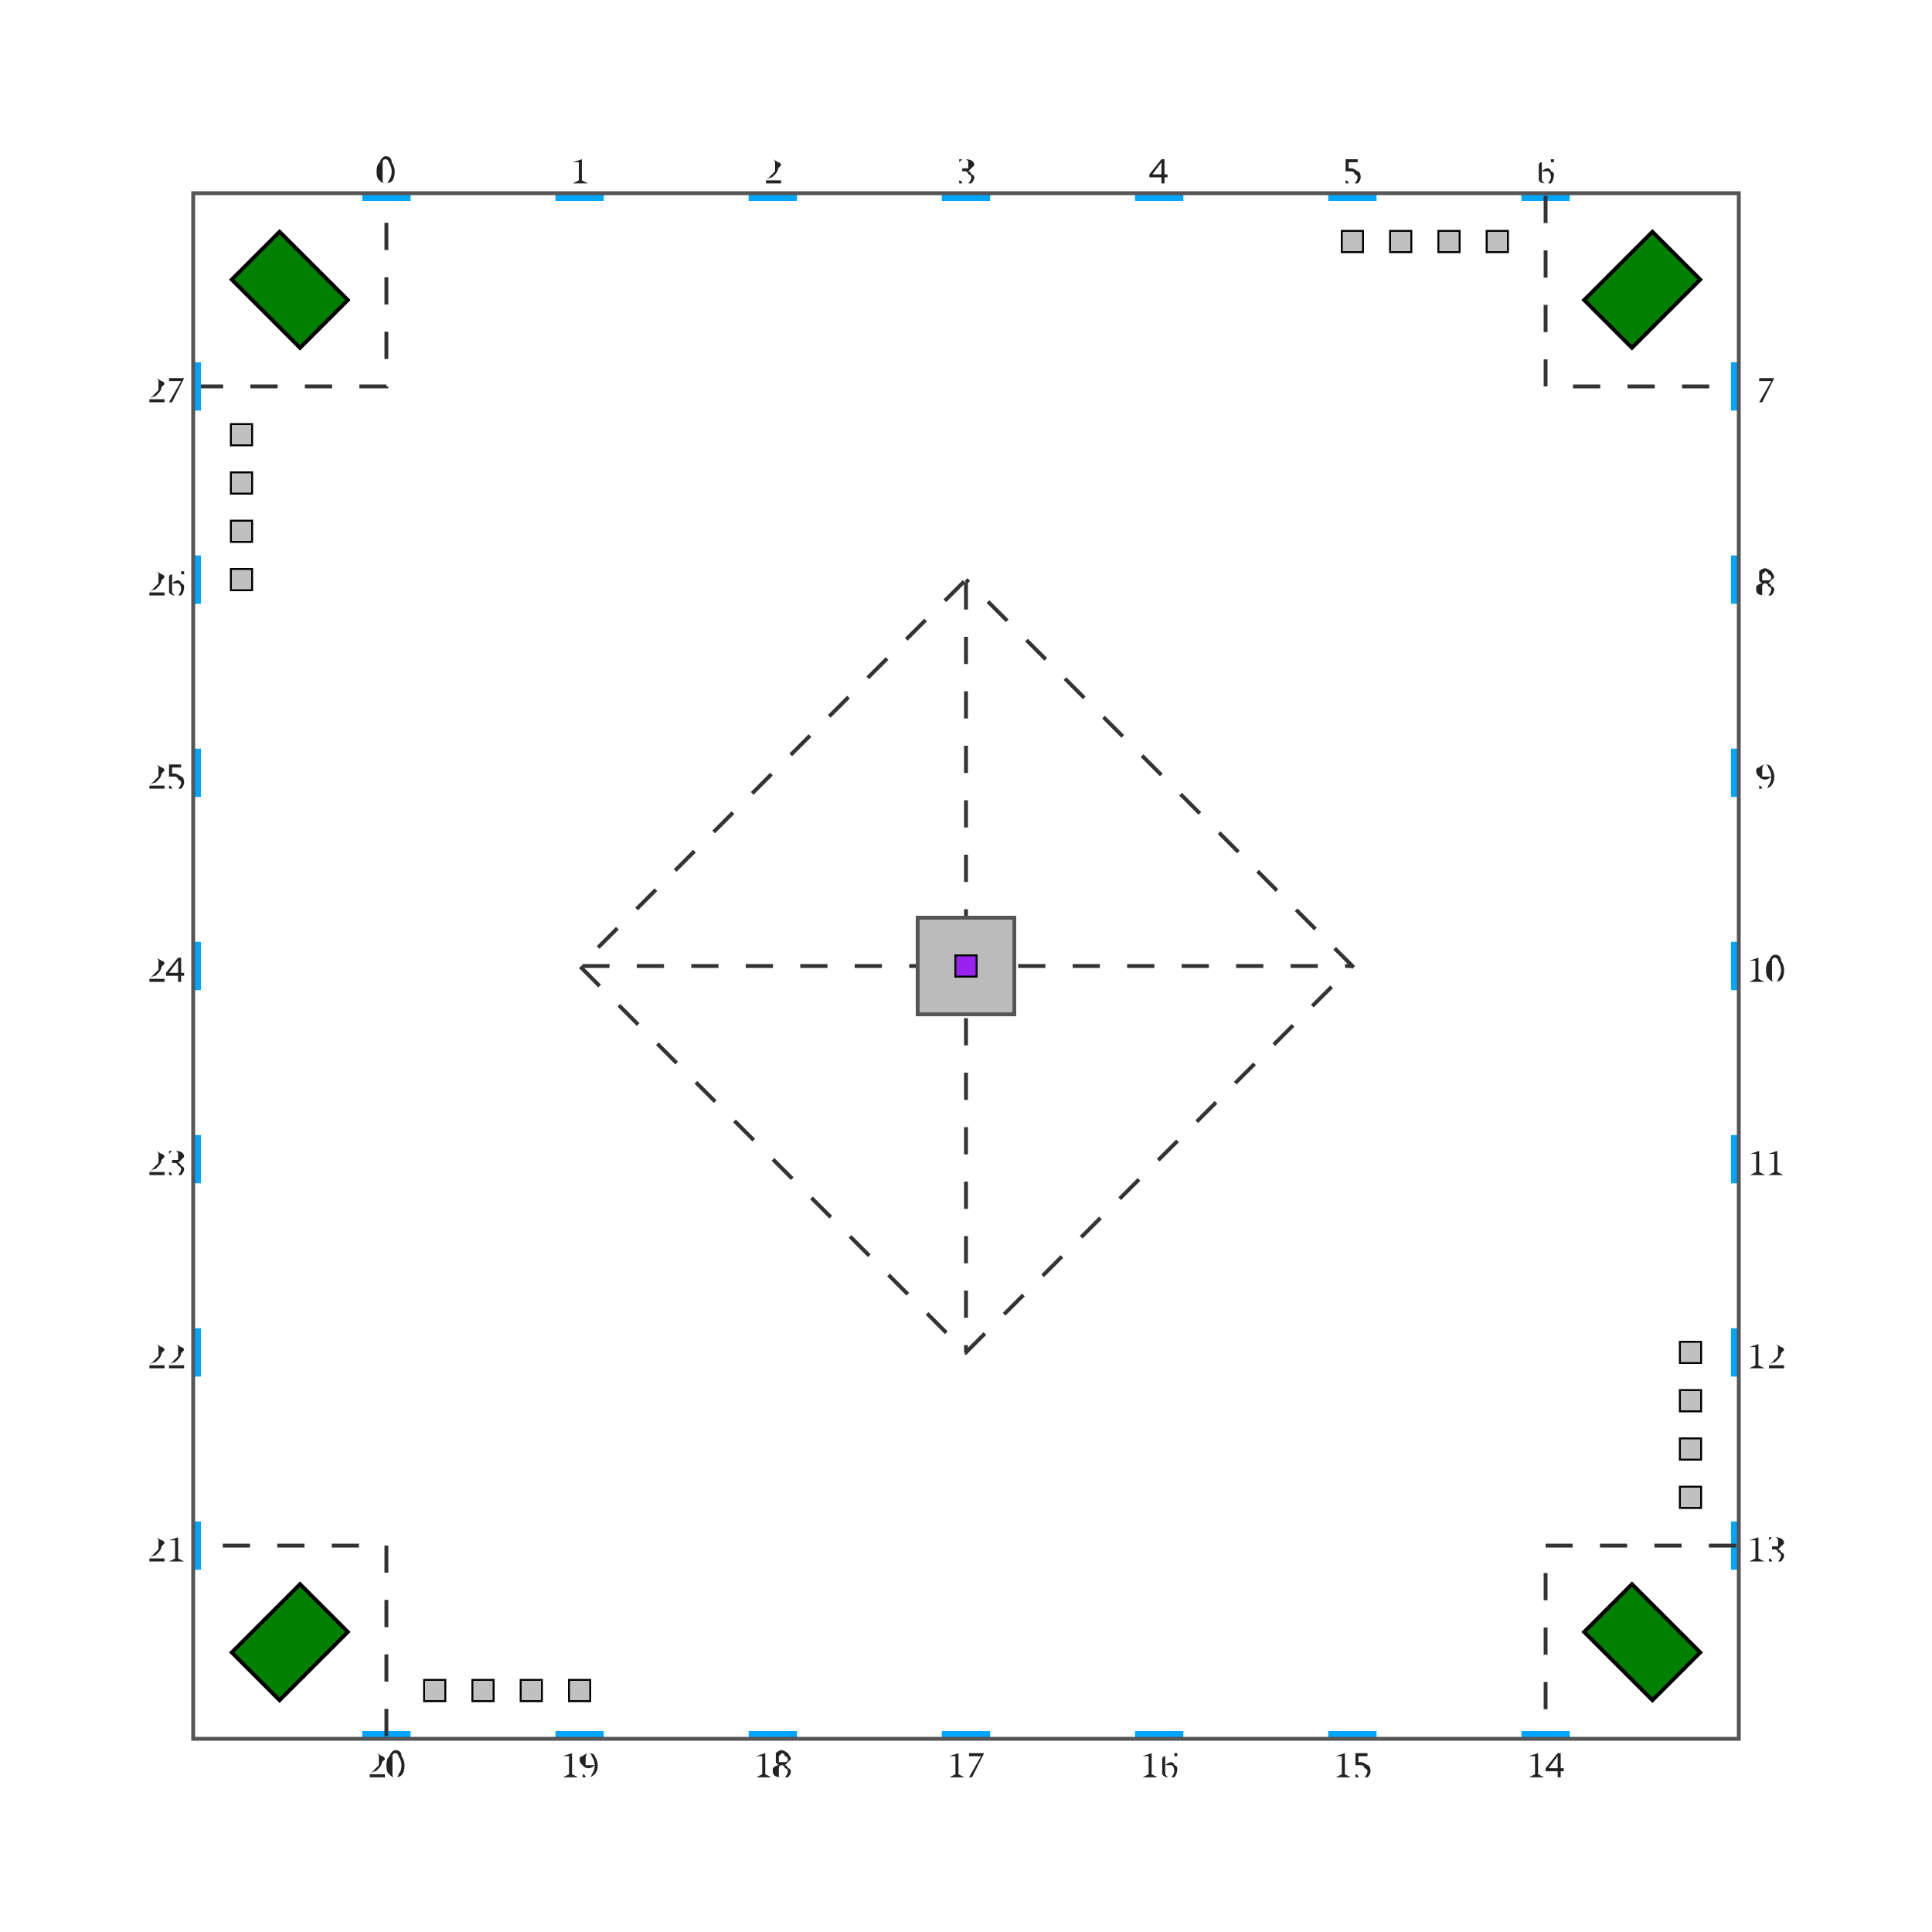
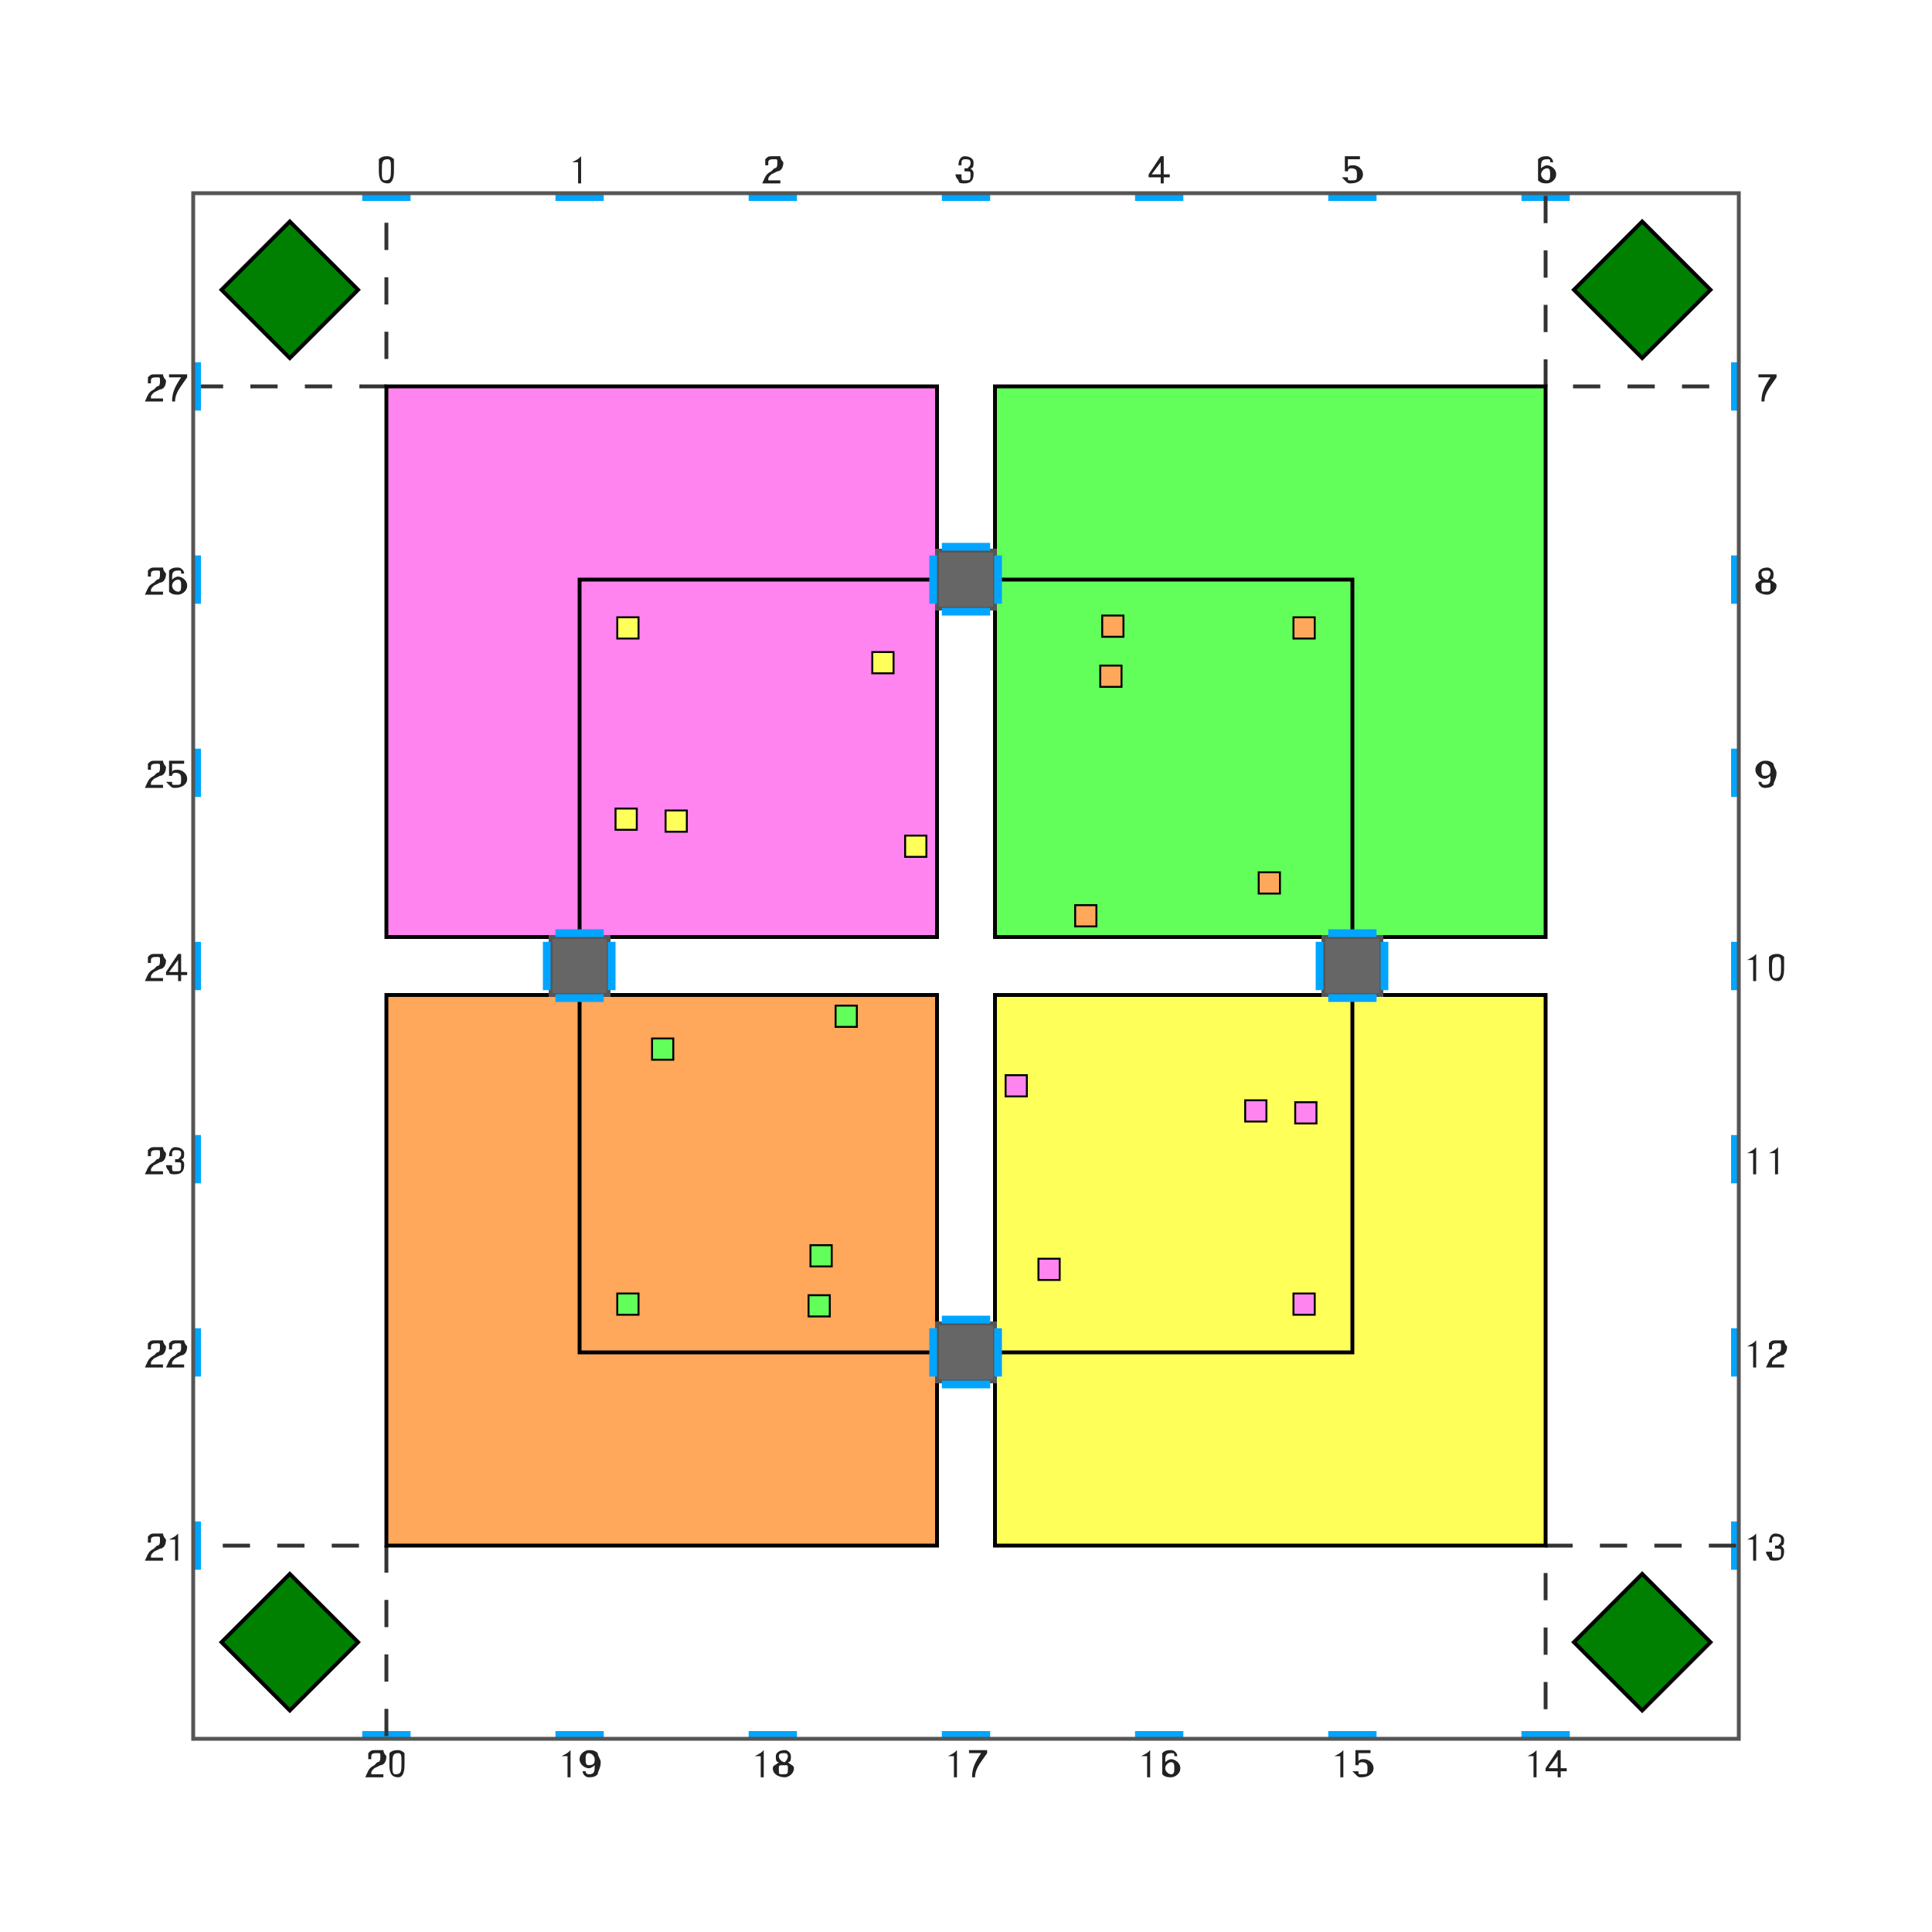
<svg xmlns="http://www.w3.org/2000/svg" xmlns:xlink="http://www.w3.org/1999/xlink" version="1.1" baseProfile="full" width="1000" height="1000">
  <style type="text/css">
    

      .arena-wall {
          fill: none;
          stroke: #555;
          stroke-width: .02;
      }

      .platform {
-           fill: #bbb;
          stroke: #555;
          stroke-width: .02;
+           fill: #666;
      }

      .token {
          stroke: black;
          stroke-width: 0.01;
      }

-       #token-poison {
-           fill: #92e;
-       }
- 
-       #token-ordinary {
-           fill: silver;
-       }
- 
-       #robot {
+       .robot {
          fill: green;
          stroke: black;
          stroke-width: 0.02;
      }

-       .zone-boundary {
+       .line-follow-line {
+           stroke: #000;
+           stroke-width: 0.02;
+           fill: none;
+       }
+ 
+       .zone-0 {
+         fill:#ff84ef;
+       }
+ 
+       .zone-1 {
+         fill:#62ff5b;
+       }
+ 
+       .zone-2 {
+         fill:#ffa75b;
+       }
+ 
+       .zone-3 {
+         fill:#ffff5a;
+       }
+ 
+       .start-zone {
          stroke: #333;
          stroke-width: 0.02;
          stroke-dasharray: 0.141, 0.141;
          stroke-dashoffset: -50%;
          fill: none;
      }

      .marker {
          fill: #00a5ff;
      }

      #marker-annotations text {
          font-size: 0.2;
          text-anchor: middle;
          fill: #222;
      }

+       .text {
+           font-family: helvetica;
+           font-size: 0.014em;
+       }
+ 
+ 
    
  </style>
  <defs>
-     <rect width="0.11" height="0.11" x="-0.055" y="-0.055" id="token-poison" class="token" />
-     <rect width="0.11" height="0.11" x="-0.055" y="-0.055" id="token-ordinary" class="token" />
-     <rect width="0.35" height="0.5" x="-0.175" y="-0.25" id="robot" />
+     <g id="token-ordinary">
+       <rect width="0.11" height="0.11" x="-0.055" y="-0.055" class="token" />
+     </g>
+     <g id="token-0">
+       <rect width="0.11" height="0.11" x="-0.055" y="-0.055" class="token zone-0" />
+     </g>
+     <g id="token-1">
+       <rect width="0.11" height="0.11" x="-0.055" y="-0.055" class="token zone-1" />
+     </g>
+     <g id="token-2">
+       <rect width="0.11" height="0.11" x="-0.055" y="-0.055" class="token zone-2" />
+     </g>
+     <g id="token-3">
+       <rect width="0.11" height="0.11" x="-0.055" y="-0.055" class="token zone-3" />
+     </g>
+     <g id="random-tokens">
+       <use xlink:href="#token-ordinary" x="0.25" y="0.25" />
+       <use xlink:href="#token-ordinary" x="1.57" y="0.43" />
+       <use xlink:href="#token-ordinary" x="0.5" y="1.25" />
+       <use xlink:href="#token-ordinary" x="0.241" y="1.24" />
+       <use xlink:href="#token-ordinary" x="1.74" y="1.38" />
+     </g>
    <g id="wall-marker">
      <rect x="-0.125" y="0" width="0.25" height="0.04" class="marker" />
    </g>
    <g id="side-zone">
-       <g transform="translate(0.5 0.5) rotate(-45)">
-         <use xlink:href="#robot" />
-       </g>
-       <path class="zone-boundary" d="M 0 1 h 1 v -1" />
-       <use xlink:href="#token-ordinary" transform="translate(0.25 1.25)" />
-       <use xlink:href="#token-ordinary" transform="translate(0.25 1.5)" />
-       <use xlink:href="#token-ordinary" transform="translate(0.25 1.75)" />
-       <use xlink:href="#token-ordinary" transform="translate(0.25 2)" />
+       <rect width="0.5" height="0.5" x="0.25" y="0.25" transform="rotate(45 0.5 0.5)" class="robot" />
+       <path class="start-zone" d="M 0 1 h 1 v -1" />
      <use xlink:href="#wall-marker" x="1" />
      <use xlink:href="#wall-marker" x="2" />
      <use xlink:href="#wall-marker" x="3" />
      <use xlink:href="#wall-marker" x="4" />
      <use xlink:href="#wall-marker" x="5" />
      <use xlink:href="#wall-marker" x="6" />
      <use xlink:href="#wall-marker" x="7" />
    </g>
+     <g id="centre-column" class="centre-column">
+       <rect width="0.3" height="0.3" class="platform" />
+       <rect x="0.025" y="-0.04" width="0.25" height="0.04" class="marker" />
+       <rect x="0.025" y="0.296" width="0.25" height="0.04" class="marker" />
+       <rect x="-0.04" y="0.025" width="0.04" height="0.25" class="marker" />
+       <rect x="0.296" y="0.025" width="0.04" height="0.25" class="marker" />
+     </g>
  </defs>
  <rect width="100%" height="100%" fill="white" />
  <g id="arena" transform="translate(100 100) scale(100)">
    <use xlink:href="#side-zone" />
-     <use xlink:href="#side-zone" transform="rotate(90 4 4)" />
+     <use xlink:href="#side-zone" transform="rotate(90 4 4)" class="zone-0" />
    <use xlink:href="#side-zone" transform="rotate(180 4 4)" />
    <use xlink:href="#side-zone" transform="rotate(270 4 4)" />
-     <g class="zone-boundary">
-       <path d="M 4 2 L 2 4 L 4 6 L 6 4 z" />
-       <path d="M 4 2 v 4" />
-       <path d="M 2 4 h 4" />
-     </g>
-     <rect width="0.5" height="0.5" x="3.75" y="3.75" class="platform" />
-     <use xlink:href="#token-poison" transform="translate(4 4)" />
+     <rect x="1" y="1" width="2.85" height="2.85" class="zone-0 line-follow-line" />
+     <rect x="4.15" y="1" width="2.85" height="2.85" class="zone-1 line-follow-line" />
+     <rect x="1" y="4.15" width="2.85" height="2.85" class="zone-2 line-follow-line" />
+     <rect x="4.15" y="4.15" width="2.85" height="2.85" class="zone-3 line-follow-line" />
+     <rect width="4" height="4" x="2" y="2" class="line-follow-line" />
+     <use xlink:href="#centre-column" x="1.85" y="3.85" />
+     <use xlink:href="#centre-column" x="3.85" y="1.85" />
+     <use xlink:href="#centre-column" x="5.85" y="3.85" />
+     <use xlink:href="#centre-column" x="3.85" y="5.85" />
+     <use xlink:href="#random-tokens" class="zone-3" x="2" y="2" />
+     <use xlink:href="#random-tokens" class="zone-2" x="2" y="2" transform="rotate(90 4 4)" />
+     <use xlink:href="#random-tokens" class="zone-0" x="2" y="2" transform="rotate(180 4 4)" />
+     <use xlink:href="#random-tokens" class="zone-1" x="2" y="2" transform="rotate(270 4 4)" />
    <rect width="8" height="8" x="0" y="0" class="arena-wall" />
-     <g id="marker-annotations">
+     <g id="marker-annotations" class="text">
      <text x="1" y="-0.05">0</text>
      <text x="2" y="-0.05">1</text>
      <text x="3" y="-0.05">2</text>
      <text x="4" y="-0.05">3</text>
      <text x="5" y="-0.05">4</text>
      <text x="6" y="-0.05">5</text>
      <text x="7" y="-0.05">6</text>
      <text x="8.14" y="1.08">7</text>
      <text x="8.14" y="2.08">8</text>
      <text x="8.14" y="3.08">9</text>
      <text x="8.14" y="4.08">10</text>
      <text x="8.14" y="5.08">11</text>
      <text x="8.14" y="6.08">12</text>
      <text x="8.14" y="7.08">13</text>
      <text x="1" y="8.2">20</text>
      <text x="2" y="8.2">19</text>
      <text x="3" y="8.2">18</text>
      <text x="4" y="8.2">17</text>
      <text x="5" y="8.2">16</text>
      <text x="6" y="8.2">15</text>
      <text x="7" y="8.2">14</text>
      <text x="-0.14" y="1.08">27</text>
      <text x="-0.14" y="2.08">26</text>
      <text x="-0.14" y="3.08">25</text>
      <text x="-0.14" y="4.08">24</text>
      <text x="-0.14" y="5.08">23</text>
      <text x="-0.14" y="6.08">22</text>
      <text x="-0.14" y="7.08">21</text>
    </g>
  </g>
</svg>
